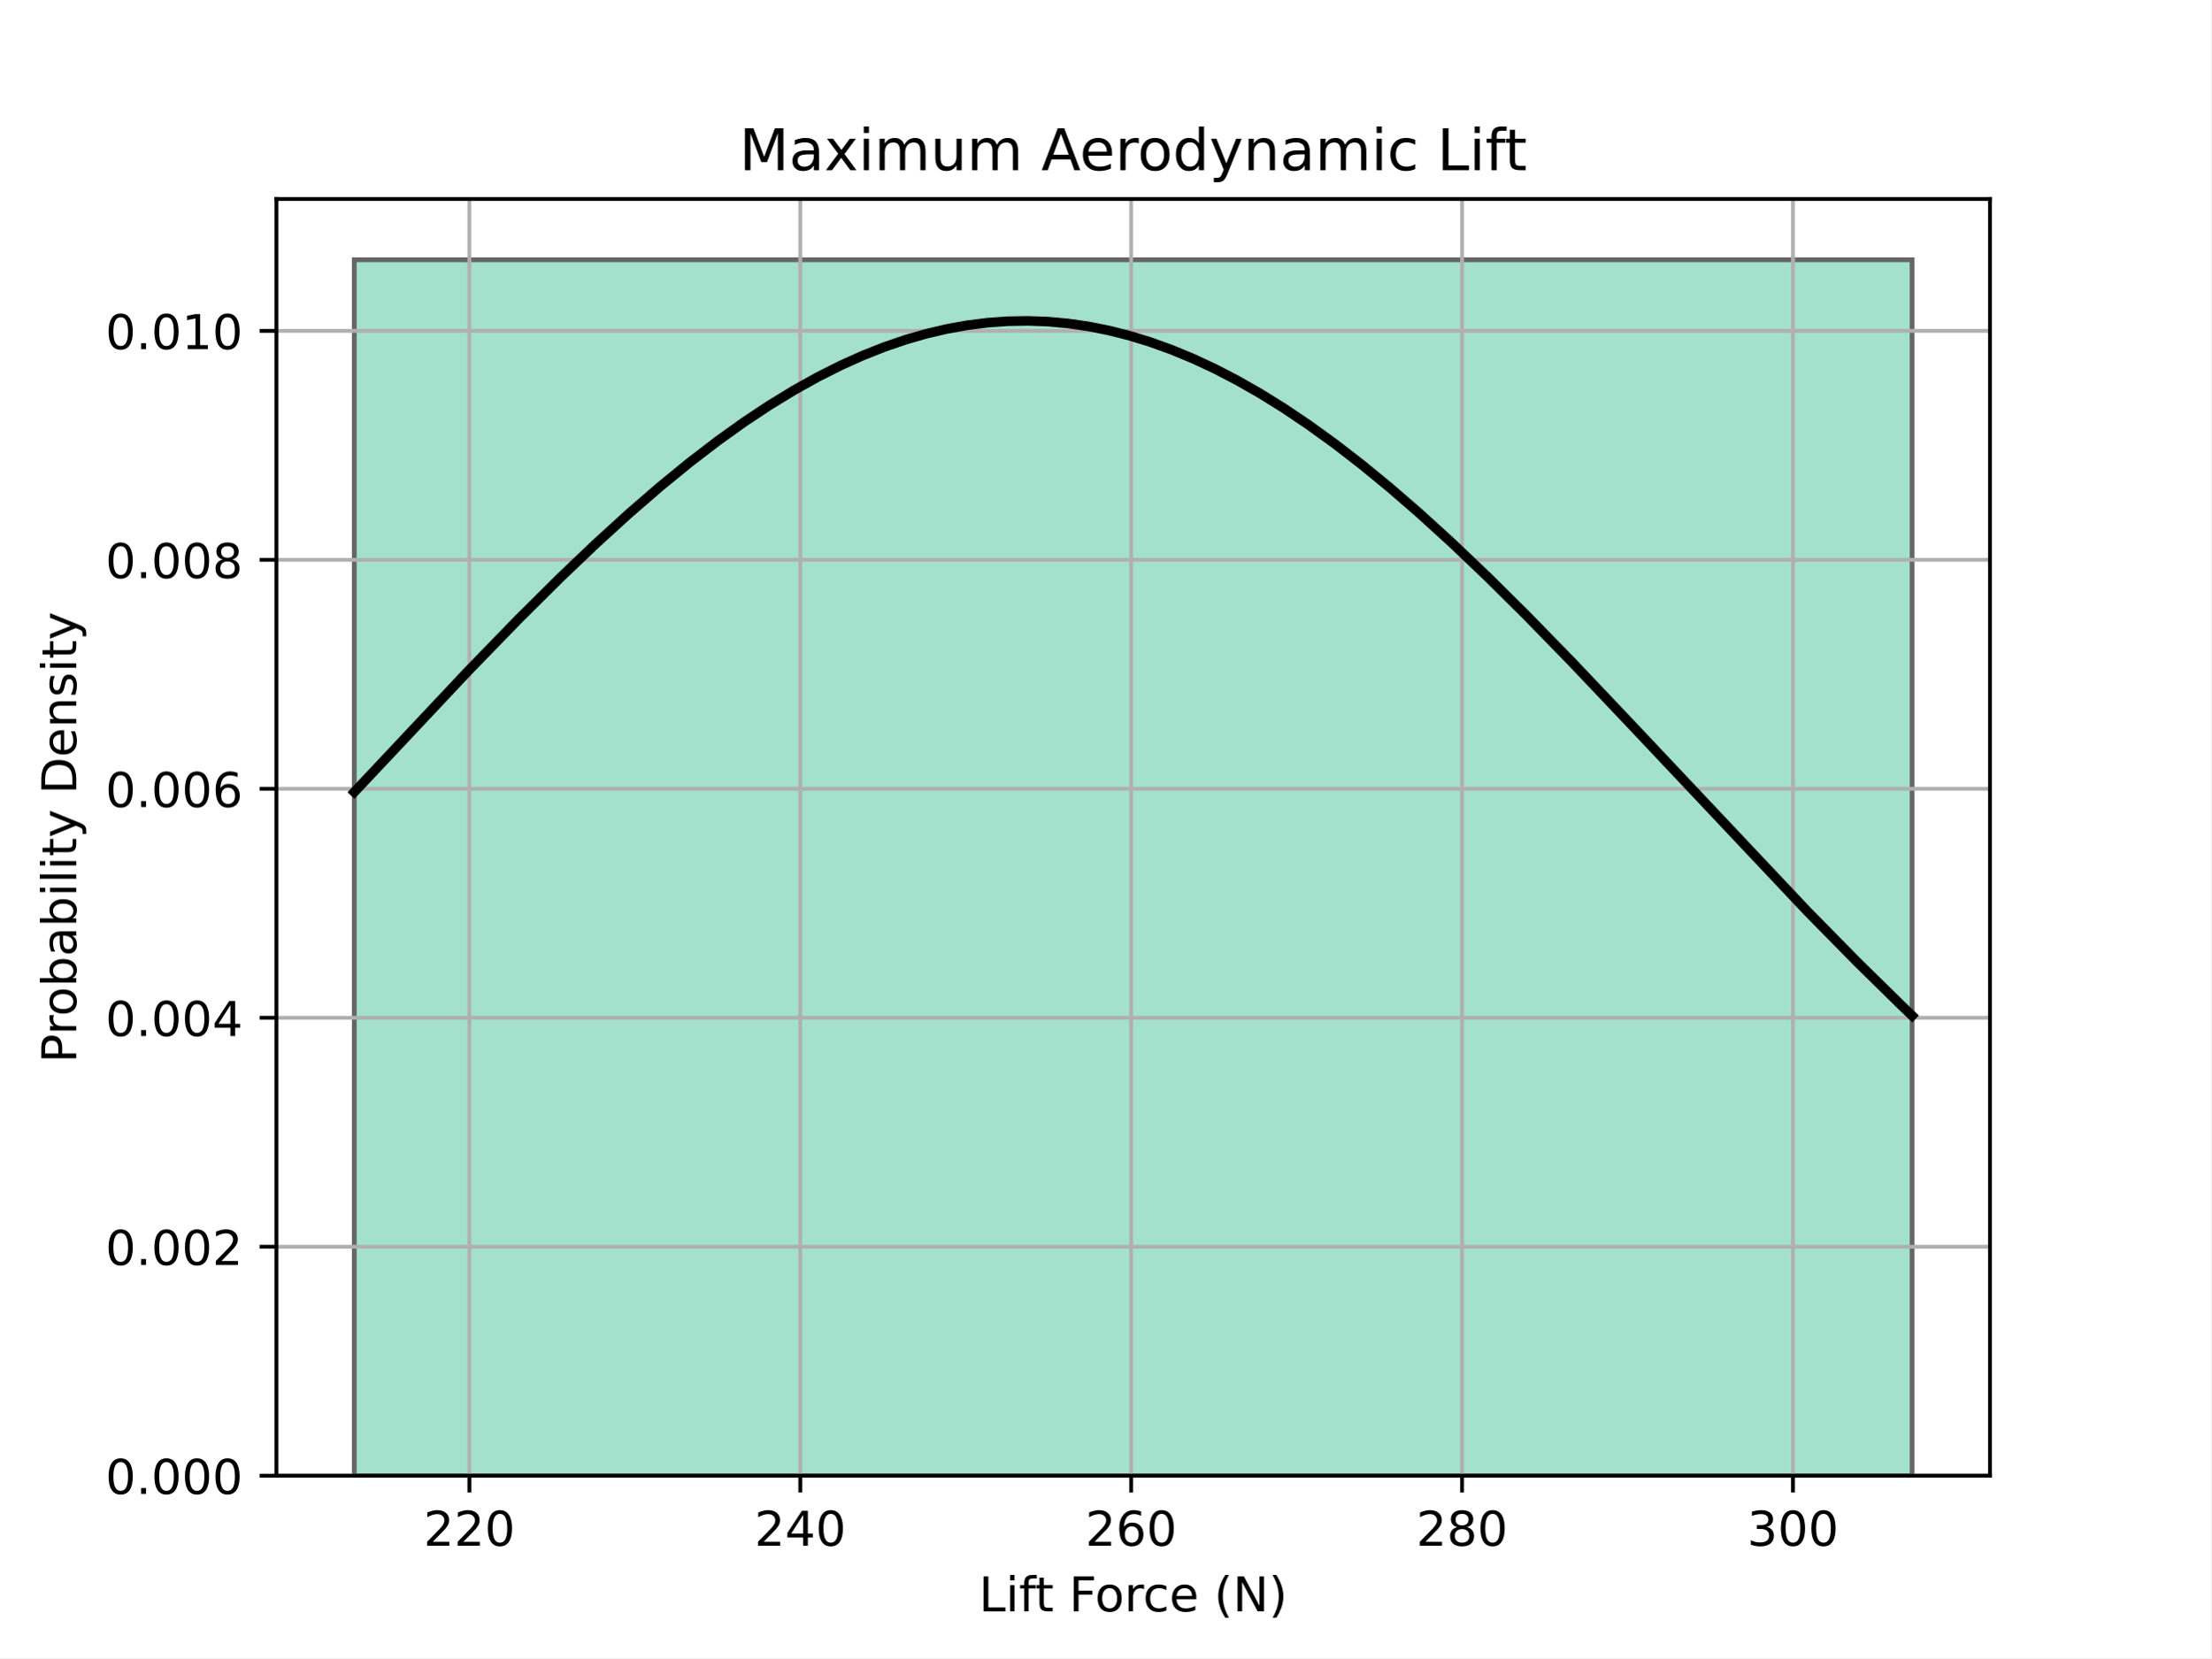
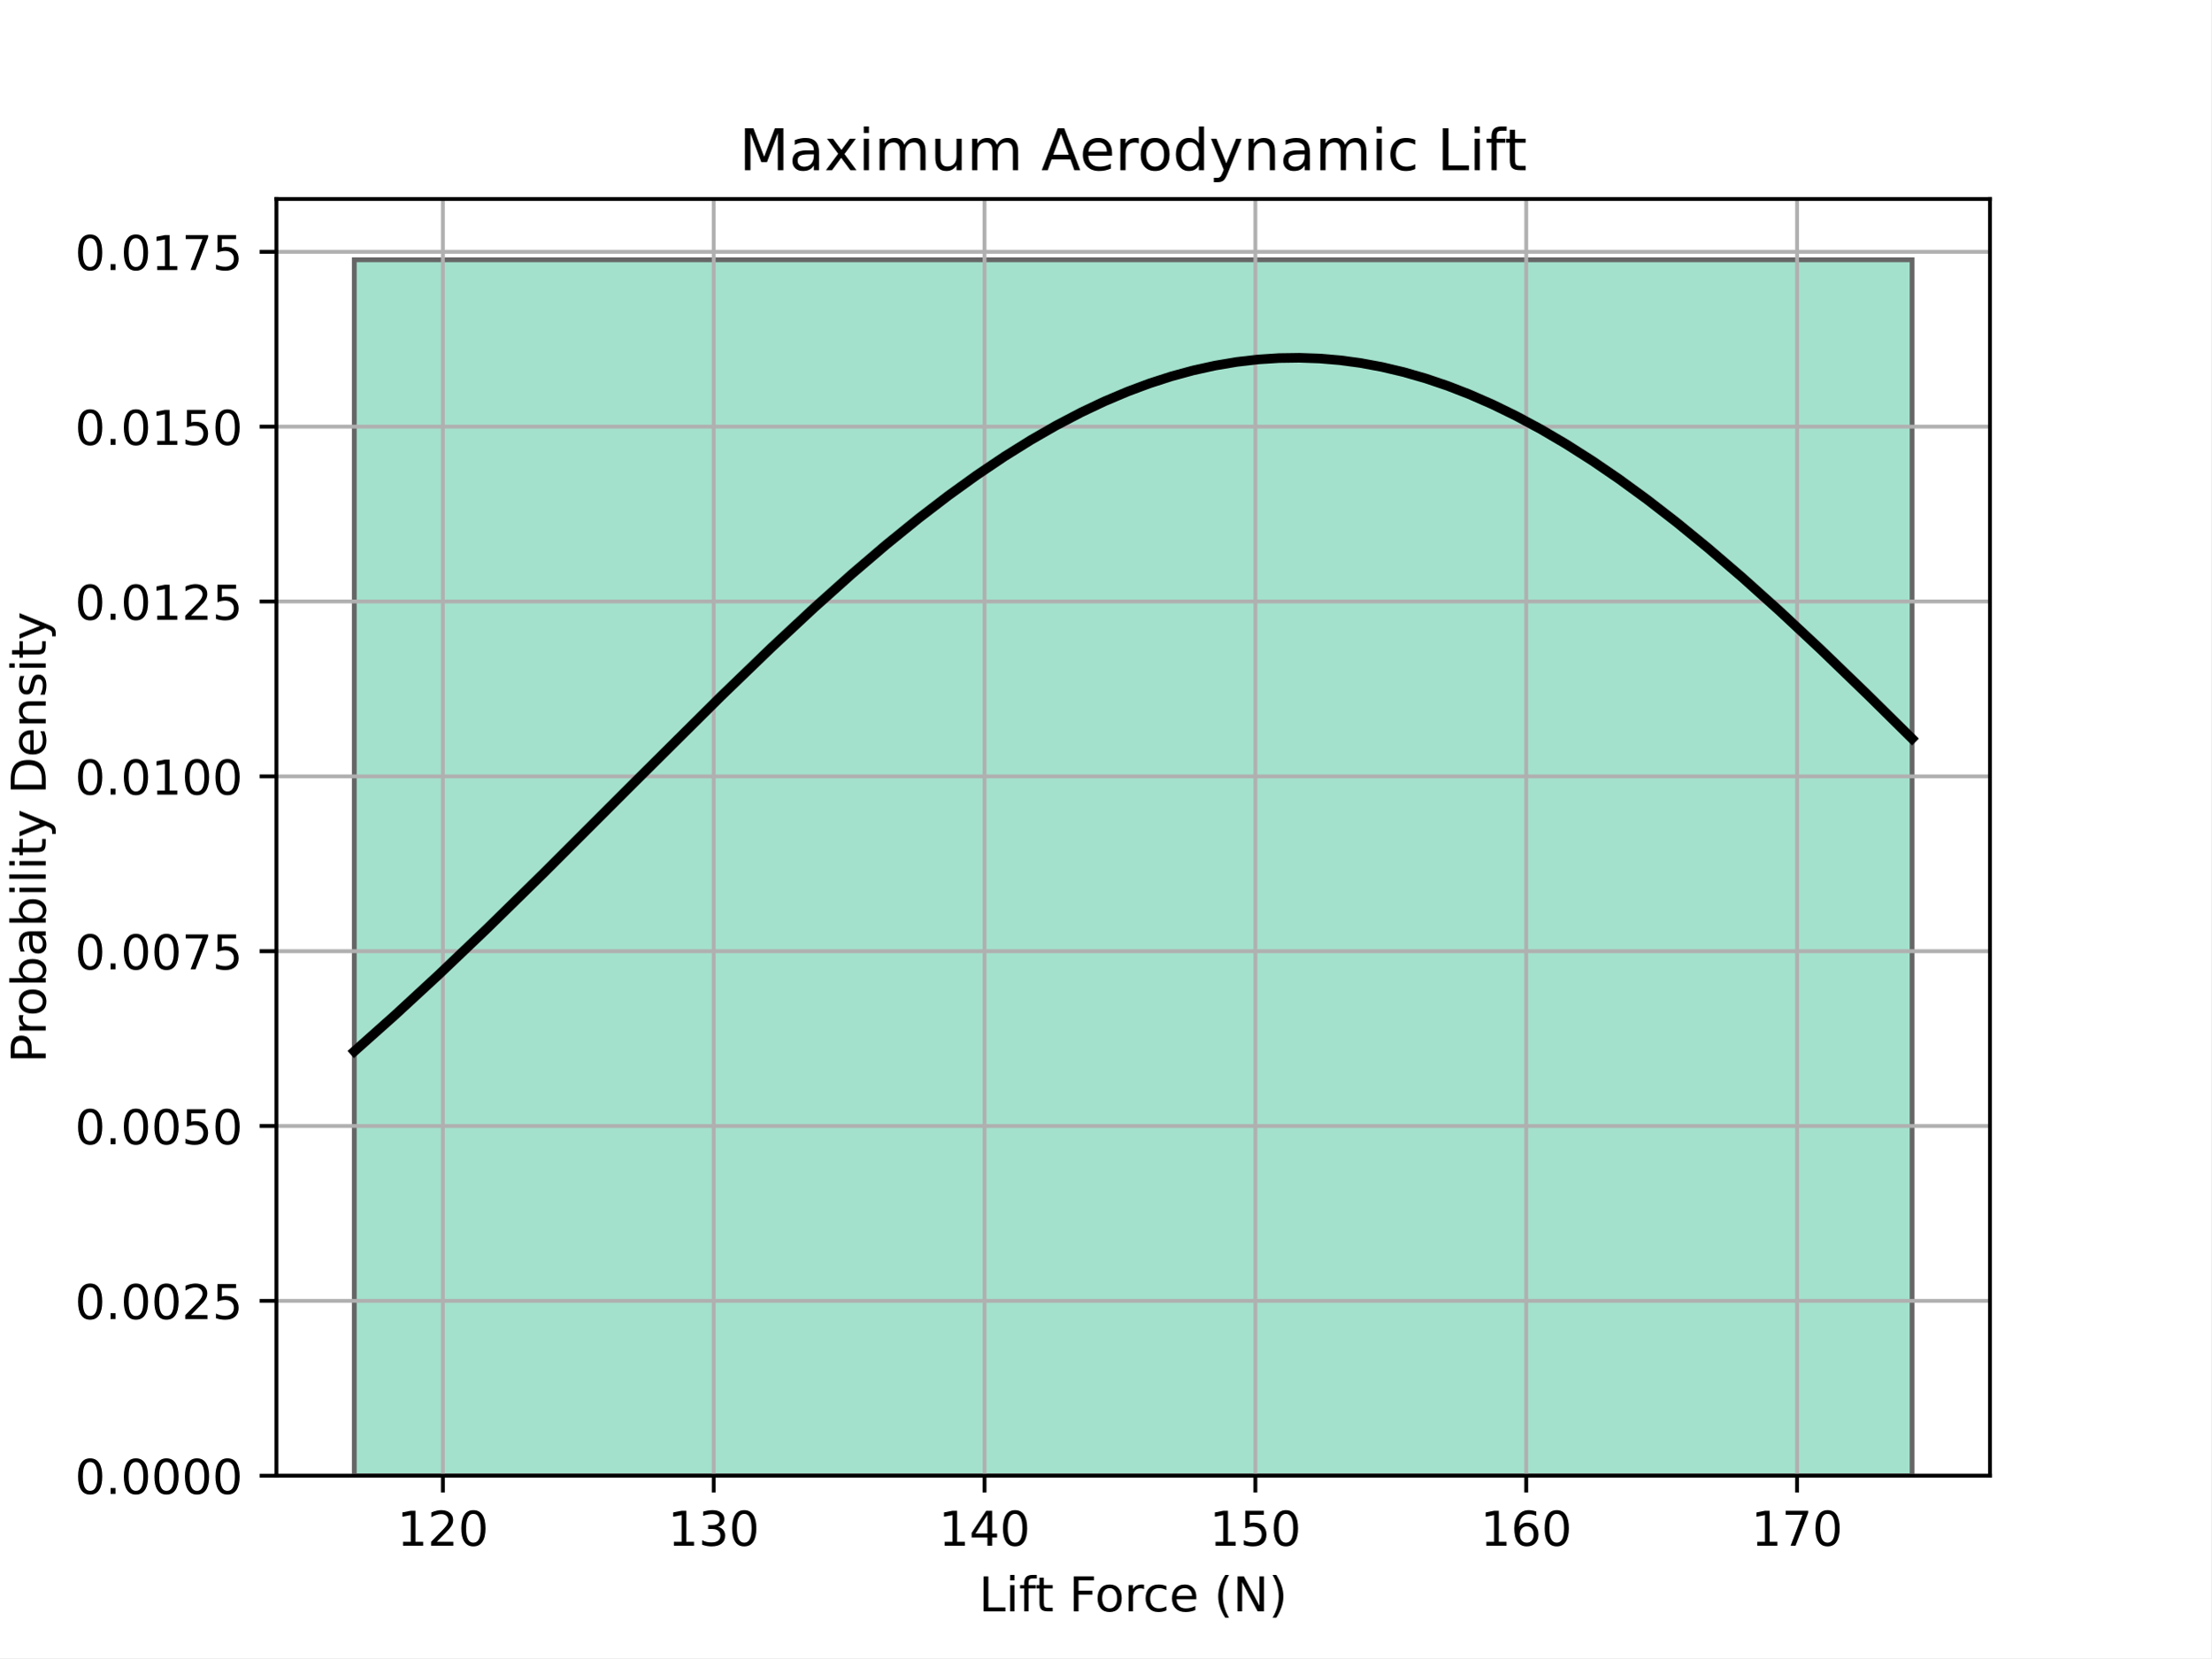
<svg xmlns="http://www.w3.org/2000/svg" xmlns:xlink="http://www.w3.org/1999/xlink" width="460.8pt" height="345.6pt" viewBox="0 0 460.8 345.6" version="1.1">
  <defs>
    <style type="text/css">*{stroke-linejoin: round; stroke-linecap: butt}</style>
  </defs>
  <g id="figure_1">
    <g id="patch_1">
      <path d="M 0 345.6  L 460.8 345.6  L 460.8 0  L 0 0  z " style="fill: #ffffff" />
    </g>
    <g id="axes_1">
      <g id="patch_2">
        <path d="M 57.6 307.584  L 414.72 307.584  L 414.72 41.472  L 57.6 41.472  z " style="fill: #ffffff" />
      </g>
      <g id="patch_3">
-         <path d="M 73.833 307.584  L 398.487 307.584  L 398.487 54.144  L 73.833 54.144  z " clip-path="url(#pf20fc18118)" style="fill: #66cdaa; opacity: 0.6; stroke: #000000; stroke-linejoin: miter" />
+         <path d="M 73.833 307.584  L 398.487 307.584  L 398.487 54.144  L 73.833 54.144  z " clip-path="url(#p0da43f9ce0)" style="fill: #66cdaa; opacity: 0.6; stroke: #000000; stroke-linejoin: miter" />
      </g>
      <g id="matplotlib.axis_1">
        <g id="xtick_1">
          <g id="line2d_1">
-             <path d="M 97.815 307.584  L 97.815 41.472  " clip-path="url(#pf20fc18118)" style="fill: none; stroke: #b0b0b0; stroke-width: 0.8; stroke-linecap: square" />
+             <path d="M 92.292 307.584  L 92.292 41.472  " clip-path="url(#p0da43f9ce0)" style="fill: none; stroke: #b0b0b0; stroke-width: 0.8; stroke-linecap: square" />
          </g>
          <g id="line2d_2">
            <defs>
-               <path id="med7443e42d" d="M 0 0  L 0 3.5  " style="stroke: #000000; stroke-width: 0.8" />
+               <path id="mc3f3afd40b" d="M 0 0  L 0 3.5  " style="stroke: #000000; stroke-width: 0.8" />
            </defs>
            <g>
-               <use xlink:href="#med7443e42d" x="97.815" y="307.584" style="stroke: #000000; stroke-width: 0.8" />
+               <use xlink:href="#mc3f3afd40b" x="92.292" y="307.584" style="stroke: #000000; stroke-width: 0.8" />
            </g>
          </g>
          <g id="text_1">
-             <g transform="translate(88.27159 322.1824) scale(0.1 -0.1)">
-               <defs>
+             <g transform="translate(82.74823 322.1824) scale(0.1 -0.1)">
+               <defs>
+                 <path id="DejaVuSans-31" d="M 794 531  L 1825 531  L 1825 4091  L 703 3866  L 703 4441  L 1819 4666  L 2450 4666  L 2450 531  L 3481 531  L 3481 0  L 794 0  L 794 531  z " transform="scale(0.015625)" />
                <path id="DejaVuSans-32" d="M 1228 531  L 3431 531  L 3431 0  L 469 0  L 469 531  Q 828 903 1448 1529  Q 2069 2156 2228 2338  Q 2531 2678 2651 2914  Q 2772 3150 2772 3378  Q 2772 3750 2511 3984  Q 2250 4219 1831 4219  Q 1534 4219 1204 4116  Q 875 4013 500 3803  L 500 4441  Q 881 4594 1212 4672  Q 1544 4750 1819 4750  Q 2544 4750 2975 4387  Q 3406 4025 3406 3419  Q 3406 3131 3298 2873  Q 3191 2616 2906 2266  Q 2828 2175 2409 1742  Q 1991 1309 1228 531  z " transform="scale(0.015625)" />
                <path id="DejaVuSans-30" d="M 2034 4250  Q 1547 4250 1301 3770  Q 1056 3291 1056 2328  Q 1056 1369 1301 889  Q 1547 409 2034 409  Q 2525 409 2770 889  Q 3016 1369 3016 2328  Q 3016 3291 2770 3770  Q 2525 4250 2034 4250  z M 2034 4750  Q 2819 4750 3233 4129  Q 3647 3509 3647 2328  Q 3647 1150 3233 529  Q 2819 -91 2034 -91  Q 1250 -91 836 529  Q 422 1150 422 2328  Q 422 3509 836 4129  Q 1250 4750 2034 4750  z " transform="scale(0.015625)" />
              </defs>
-               <use xlink:href="#DejaVuSans-32" />
+               <use xlink:href="#DejaVuSans-31" />
              <use xlink:href="#DejaVuSans-32" transform="translate(63.62305 0)" />
              <use xlink:href="#DejaVuSans-30" transform="translate(127.2461 0)" />
            </g>
          </g>
        </g>
        <g id="xtick_2">
          <g id="line2d_3">
-             <path d="M 166.778 307.584  L 166.778 41.472  " clip-path="url(#pf20fc18118)" style="fill: none; stroke: #b0b0b0; stroke-width: 0.8; stroke-linecap: square" />
+             <path d="M 148.737 307.584  L 148.737 41.472  " clip-path="url(#p0da43f9ce0)" style="fill: none; stroke: #b0b0b0; stroke-width: 0.8; stroke-linecap: square" />
          </g>
          <g id="line2d_4">
            <g>
-               <use xlink:href="#med7443e42d" x="166.778" y="307.584" style="stroke: #000000; stroke-width: 0.8" />
+               <use xlink:href="#mc3f3afd40b" x="148.737" y="307.584" style="stroke: #000000; stroke-width: 0.8" />
            </g>
          </g>
          <g id="text_2">
-             <g transform="translate(157.2339 322.1824) scale(0.1 -0.1)">
-               <defs>
-                 <path id="DejaVuSans-34" d="M 2419 4116  L 825 1625  L 2419 1625  L 2419 4116  z M 2253 4666  L 3047 4666  L 3047 1625  L 3713 1625  L 3713 1100  L 3047 1100  L 3047 0  L 2419 0  L 2419 1100  L 313 1100  L 313 1709  L 2253 4666  z " transform="scale(0.015625)" />
-               </defs>
-               <use xlink:href="#DejaVuSans-32" />
-               <use xlink:href="#DejaVuSans-34" transform="translate(63.62305 0)" />
+             <g transform="translate(139.1929 322.1824) scale(0.1 -0.1)">
+               <defs>
+                 <path id="DejaVuSans-33" d="M 2597 2516  Q 3050 2419 3304 2112  Q 3559 1806 3559 1356  Q 3559 666 3084 287  Q 2609 -91 1734 -91  Q 1441 -91 1130 -33  Q 819 25 488 141  L 488 750  Q 750 597 1062 519  Q 1375 441 1716 441  Q 2309 441 2620 675  Q 2931 909 2931 1356  Q 2931 1769 2642 2001  Q 2353 2234 1838 2234  L 1294 2234  L 1294 2753  L 1863 2753  Q 2328 2753 2575 2939  Q 2822 3125 2822 3475  Q 2822 3834 2567 4026  Q 2313 4219 1838 4219  Q 1578 4219 1281 4162  Q 984 4106 628 3988  L 628 4550  Q 988 4650 1302 4700  Q 1616 4750 1894 4750  Q 2613 4750 3031 4423  Q 3450 4097 3450 3541  Q 3450 3153 3228 2886  Q 3006 2619 2597 2516  z " transform="scale(0.015625)" />
+               </defs>
+               <use xlink:href="#DejaVuSans-31" />
+               <use xlink:href="#DejaVuSans-33" transform="translate(63.62305 0)" />
              <use xlink:href="#DejaVuSans-30" transform="translate(127.2461 0)" />
            </g>
          </g>
        </g>
        <g id="xtick_3">
          <g id="line2d_5">
-             <path d="M 235.74 307.584  L 235.74 41.472  " clip-path="url(#pf20fc18118)" style="fill: none; stroke: #b0b0b0; stroke-width: 0.8; stroke-linecap: square" />
+             <path d="M 205.181 307.584  L 205.181 41.472  " clip-path="url(#p0da43f9ce0)" style="fill: none; stroke: #b0b0b0; stroke-width: 0.8; stroke-linecap: square" />
          </g>
          <g id="line2d_6">
            <g>
-               <use xlink:href="#med7443e42d" x="235.74" y="307.584" style="stroke: #000000; stroke-width: 0.8" />
+               <use xlink:href="#mc3f3afd40b" x="205.181" y="307.584" style="stroke: #000000; stroke-width: 0.8" />
            </g>
          </g>
          <g id="text_3">
-             <g transform="translate(226.1962 322.1824) scale(0.1 -0.1)">
-               <defs>
-                 <path id="DejaVuSans-36" d="M 2113 2584  Q 1688 2584 1439 2293  Q 1191 2003 1191 1497  Q 1191 994 1439 701  Q 1688 409 2113 409  Q 2538 409 2786 701  Q 3034 994 3034 1497  Q 3034 2003 2786 2293  Q 2538 2584 2113 2584  z M 3366 4563  L 3366 3988  Q 3128 4100 2886 4159  Q 2644 4219 2406 4219  Q 1781 4219 1451 3797  Q 1122 3375 1075 2522  Q 1259 2794 1537 2939  Q 1816 3084 2150 3084  Q 2853 3084 3261 2657  Q 3669 2231 3669 1497  Q 3669 778 3244 343  Q 2819 -91 2113 -91  Q 1303 -91 875 529  Q 447 1150 447 2328  Q 447 3434 972 4092  Q 1497 4750 2381 4750  Q 2619 4750 2861 4703  Q 3103 4656 3366 4563  z " transform="scale(0.015625)" />
-               </defs>
-               <use xlink:href="#DejaVuSans-32" />
-               <use xlink:href="#DejaVuSans-36" transform="translate(63.62305 0)" />
+             <g transform="translate(195.6375 322.1824) scale(0.1 -0.1)">
+               <defs>
+                 <path id="DejaVuSans-34" d="M 2419 4116  L 825 1625  L 2419 1625  L 2419 4116  z M 2253 4666  L 3047 4666  L 3047 1625  L 3713 1625  L 3713 1100  L 3047 1100  L 3047 0  L 2419 0  L 2419 1100  L 313 1100  L 313 1709  L 2253 4666  z " transform="scale(0.015625)" />
+               </defs>
+               <use xlink:href="#DejaVuSans-31" />
+               <use xlink:href="#DejaVuSans-34" transform="translate(63.62305 0)" />
              <use xlink:href="#DejaVuSans-30" transform="translate(127.2461 0)" />
            </g>
          </g>
        </g>
        <g id="xtick_4">
          <g id="line2d_7">
-             <path d="M 304.702 307.584  L 304.702 41.472  " clip-path="url(#pf20fc18118)" style="fill: none; stroke: #b0b0b0; stroke-width: 0.8; stroke-linecap: square" />
+             <path d="M 261.626 307.584  L 261.626 41.472  " clip-path="url(#p0da43f9ce0)" style="fill: none; stroke: #b0b0b0; stroke-width: 0.8; stroke-linecap: square" />
          </g>
          <g id="line2d_8">
            <g>
-               <use xlink:href="#med7443e42d" x="304.702" y="307.584" style="stroke: #000000; stroke-width: 0.8" />
+               <use xlink:href="#mc3f3afd40b" x="261.626" y="307.584" style="stroke: #000000; stroke-width: 0.8" />
            </g>
          </g>
          <g id="text_4">
-             <g transform="translate(295.1586 322.1824) scale(0.1 -0.1)">
-               <defs>
-                 <path id="DejaVuSans-38" d="M 2034 2216  Q 1584 2216 1326 1975  Q 1069 1734 1069 1313  Q 1069 891 1326 650  Q 1584 409 2034 409  Q 2484 409 2743 651  Q 3003 894 3003 1313  Q 3003 1734 2745 1975  Q 2488 2216 2034 2216  z M 1403 2484  Q 997 2584 770 2862  Q 544 3141 544 3541  Q 544 4100 942 4425  Q 1341 4750 2034 4750  Q 2731 4750 3128 4425  Q 3525 4100 3525 3541  Q 3525 3141 3298 2862  Q 3072 2584 2669 2484  Q 3125 2378 3379 2068  Q 3634 1759 3634 1313  Q 3634 634 3220 271  Q 2806 -91 2034 -91  Q 1263 -91 848 271  Q 434 634 434 1313  Q 434 1759 690 2068  Q 947 2378 1403 2484  z M 1172 3481  Q 1172 3119 1398 2916  Q 1625 2713 2034 2713  Q 2441 2713 2670 2916  Q 2900 3119 2900 3481  Q 2900 3844 2670 4047  Q 2441 4250 2034 4250  Q 1625 4250 1398 4047  Q 1172 3844 1172 3481  z " transform="scale(0.015625)" />
-               </defs>
-               <use xlink:href="#DejaVuSans-32" />
-               <use xlink:href="#DejaVuSans-38" transform="translate(63.62305 0)" />
+             <g transform="translate(252.0822 322.1824) scale(0.1 -0.1)">
+               <defs>
+                 <path id="DejaVuSans-35" d="M 691 4666  L 3169 4666  L 3169 4134  L 1269 4134  L 1269 2991  Q 1406 3038 1543 3061  Q 1681 3084 1819 3084  Q 2600 3084 3056 2656  Q 3513 2228 3513 1497  Q 3513 744 3044 326  Q 2575 -91 1722 -91  Q 1428 -91 1123 -41  Q 819 9 494 109  L 494 744  Q 775 591 1075 516  Q 1375 441 1709 441  Q 2250 441 2565 725  Q 2881 1009 2881 1497  Q 2881 1984 2565 2268  Q 2250 2553 1709 2553  Q 1456 2553 1204 2497  Q 953 2441 691 2322  L 691 4666  z " transform="scale(0.015625)" />
+               </defs>
+               <use xlink:href="#DejaVuSans-31" />
+               <use xlink:href="#DejaVuSans-35" transform="translate(63.62305 0)" />
              <use xlink:href="#DejaVuSans-30" transform="translate(127.2461 0)" />
            </g>
          </g>
        </g>
        <g id="xtick_5">
          <g id="line2d_9">
-             <path d="M 373.665 307.584  L 373.665 41.472  " clip-path="url(#pf20fc18118)" style="fill: none; stroke: #b0b0b0; stroke-width: 0.8; stroke-linecap: square" />
+             <path d="M 318.071 307.584  L 318.071 41.472  " clip-path="url(#p0da43f9ce0)" style="fill: none; stroke: #b0b0b0; stroke-width: 0.8; stroke-linecap: square" />
          </g>
          <g id="line2d_10">
            <g>
-               <use xlink:href="#med7443e42d" x="373.665" y="307.584" style="stroke: #000000; stroke-width: 0.8" />
+               <use xlink:href="#mc3f3afd40b" x="318.071" y="307.584" style="stroke: #000000; stroke-width: 0.8" />
            </g>
          </g>
          <g id="text_5">
-             <g transform="translate(364.1209 322.1824) scale(0.1 -0.1)">
-               <defs>
-                 <path id="DejaVuSans-33" d="M 2597 2516  Q 3050 2419 3304 2112  Q 3559 1806 3559 1356  Q 3559 666 3084 287  Q 2609 -91 1734 -91  Q 1441 -91 1130 -33  Q 819 25 488 141  L 488 750  Q 750 597 1062 519  Q 1375 441 1716 441  Q 2309 441 2620 675  Q 2931 909 2931 1356  Q 2931 1769 2642 2001  Q 2353 2234 1838 2234  L 1294 2234  L 1294 2753  L 1863 2753  Q 2328 2753 2575 2939  Q 2822 3125 2822 3475  Q 2822 3834 2567 4026  Q 2313 4219 1838 4219  Q 1578 4219 1281 4162  Q 984 4106 628 3988  L 628 4550  Q 988 4650 1302 4700  Q 1616 4750 1894 4750  Q 2613 4750 3031 4423  Q 3450 4097 3450 3541  Q 3450 3153 3228 2886  Q 3006 2619 2597 2516  z " transform="scale(0.015625)" />
-               </defs>
-               <use xlink:href="#DejaVuSans-33" />
-               <use xlink:href="#DejaVuSans-30" transform="translate(63.62305 0)" />
-               <use xlink:href="#DejaVuSans-30" transform="translate(127.2461 0)" />
-             </g>
-           </g>
-         </g>
-         <g id="text_6">
+             <g transform="translate(308.5268 322.1824) scale(0.1 -0.1)">
+               <defs>
+                 <path id="DejaVuSans-36" d="M 2113 2584  Q 1688 2584 1439 2293  Q 1191 2003 1191 1497  Q 1191 994 1439 701  Q 1688 409 2113 409  Q 2538 409 2786 701  Q 3034 994 3034 1497  Q 3034 2003 2786 2293  Q 2538 2584 2113 2584  z M 3366 4563  L 3366 3988  Q 3128 4100 2886 4159  Q 2644 4219 2406 4219  Q 1781 4219 1451 3797  Q 1122 3375 1075 2522  Q 1259 2794 1537 2939  Q 1816 3084 2150 3084  Q 2853 3084 3261 2657  Q 3669 2231 3669 1497  Q 3669 778 3244 343  Q 2819 -91 2113 -91  Q 1303 -91 875 529  Q 447 1150 447 2328  Q 447 3434 972 4092  Q 1497 4750 2381 4750  Q 2619 4750 2861 4703  Q 3103 4656 3366 4563  z " transform="scale(0.015625)" />
+               </defs>
+               <use xlink:href="#DejaVuSans-31" />
+               <use xlink:href="#DejaVuSans-36" transform="translate(63.62305 0)" />
+               <use xlink:href="#DejaVuSans-30" transform="translate(127.2461 0)" />
+             </g>
+           </g>
+         </g>
+         <g id="xtick_6">
+           <g id="line2d_11">
+             <path d="M 374.515 307.584  L 374.515 41.472  " clip-path="url(#p0da43f9ce0)" style="fill: none; stroke: #b0b0b0; stroke-width: 0.8; stroke-linecap: square" />
+           </g>
+           <g id="line2d_12">
+             <g>
+               <use xlink:href="#mc3f3afd40b" x="374.515" y="307.584" style="stroke: #000000; stroke-width: 0.8" />
+             </g>
+           </g>
+           <g id="text_6">
+             <g transform="translate(364.9714 322.1824) scale(0.1 -0.1)">
+               <defs>
+                 <path id="DejaVuSans-37" d="M 525 4666  L 3525 4666  L 3525 4397  L 1831 0  L 1172 0  L 2766 4134  L 525 4134  L 525 4666  z " transform="scale(0.015625)" />
+               </defs>
+               <use xlink:href="#DejaVuSans-31" />
+               <use xlink:href="#DejaVuSans-37" transform="translate(63.62305 0)" />
+               <use xlink:href="#DejaVuSans-30" transform="translate(127.2461 0)" />
+             </g>
+           </g>
+         </g>
+         <g id="text_7">
          <g transform="translate(204.0092 335.8606) scale(0.1 -0.1)">
            <defs>
              <path id="DejaVuSans-4c" d="M 628 4666  L 1259 4666  L 1259 531  L 3531 531  L 3531 0  L 628 0  L 628 4666  z " transform="scale(0.015625)" />
              <path id="DejaVuSans-69" d="M 603 3500  L 1178 3500  L 1178 0  L 603 0  L 603 3500  z M 603 4863  L 1178 4863  L 1178 4134  L 603 4134  L 603 4863  z " transform="scale(0.015625)" />
              <path id="DejaVuSans-66" d="M 2375 4863  L 2375 4384  L 1825 4384  Q 1516 4384 1395 4259  Q 1275 4134 1275 3809  L 1275 3500  L 2222 3500  L 2222 3053  L 1275 3053  L 1275 0  L 697 0  L 697 3053  L 147 3053  L 147 3500  L 697 3500  L 697 3744  Q 697 4328 969 4595  Q 1241 4863 1831 4863  L 2375 4863  z " transform="scale(0.015625)" />
              <path id="DejaVuSans-74" d="M 1172 4494  L 1172 3500  L 2356 3500  L 2356 3053  L 1172 3053  L 1172 1153  Q 1172 725 1289 603  Q 1406 481 1766 481  L 2356 481  L 2356 0  L 1766 0  Q 1100 0 847 248  Q 594 497 594 1153  L 594 3053  L 172 3053  L 172 3500  L 594 3500  L 594 4494  L 1172 4494  z " transform="scale(0.015625)" />
              <path id="DejaVuSans-20" transform="scale(0.015625)" />
              <path id="DejaVuSans-46" d="M 628 4666  L 3309 4666  L 3309 4134  L 1259 4134  L 1259 2759  L 3109 2759  L 3109 2228  L 1259 2228  L 1259 0  L 628 0  L 628 4666  z " transform="scale(0.015625)" />
              <path id="DejaVuSans-6f" d="M 1959 3097  Q 1497 3097 1228 2736  Q 959 2375 959 1747  Q 959 1119 1226 758  Q 1494 397 1959 397  Q 2419 397 2687 759  Q 2956 1122 2956 1747  Q 2956 2369 2687 2733  Q 2419 3097 1959 3097  z M 1959 3584  Q 2709 3584 3137 3096  Q 3566 2609 3566 1747  Q 3566 888 3137 398  Q 2709 -91 1959 -91  Q 1206 -91 779 398  Q 353 888 353 1747  Q 353 2609 779 3096  Q 1206 3584 1959 3584  z " transform="scale(0.015625)" />
              <path id="DejaVuSans-72" d="M 2631 2963  Q 2534 3019 2420 3045  Q 2306 3072 2169 3072  Q 1681 3072 1420 2755  Q 1159 2438 1159 1844  L 1159 0  L 581 0  L 581 3500  L 1159 3500  L 1159 2956  Q 1341 3275 1631 3429  Q 1922 3584 2338 3584  Q 2397 3584 2469 3576  Q 2541 3569 2628 3553  L 2631 2963  z " transform="scale(0.015625)" />
              <path id="DejaVuSans-63" d="M 3122 3366  L 3122 2828  Q 2878 2963 2633 3030  Q 2388 3097 2138 3097  Q 1578 3097 1268 2742  Q 959 2388 959 1747  Q 959 1106 1268 751  Q 1578 397 2138 397  Q 2388 397 2633 464  Q 2878 531 3122 666  L 3122 134  Q 2881 22 2623 -34  Q 2366 -91 2075 -91  Q 1284 -91 818 406  Q 353 903 353 1747  Q 353 2603 823 3093  Q 1294 3584 2113 3584  Q 2378 3584 2631 3529  Q 2884 3475 3122 3366  z " transform="scale(0.015625)" />
              <path id="DejaVuSans-65" d="M 3597 1894  L 3597 1613  L 953 1613  Q 991 1019 1311 708  Q 1631 397 2203 397  Q 2534 397 2845 478  Q 3156 559 3463 722  L 3463 178  Q 3153 47 2828 -22  Q 2503 -91 2169 -91  Q 1331 -91 842 396  Q 353 884 353 1716  Q 353 2575 817 3079  Q 1281 3584 2069 3584  Q 2775 3584 3186 3129  Q 3597 2675 3597 1894  z M 3022 2063  Q 3016 2534 2758 2815  Q 2500 3097 2075 3097  Q 1594 3097 1305 2825  Q 1016 2553 972 2059  L 3022 2063  z " transform="scale(0.015625)" />
              <path id="DejaVuSans-28" d="M 1984 4856  Q 1566 4138 1362 3434  Q 1159 2731 1159 2009  Q 1159 1288 1364 580  Q 1569 -128 1984 -844  L 1484 -844  Q 1016 -109 783 600  Q 550 1309 550 2009  Q 550 2706 781 3412  Q 1013 4119 1484 4856  L 1984 4856  z " transform="scale(0.015625)" />
              <path id="DejaVuSans-4e" d="M 628 4666  L 1478 4666  L 3547 763  L 3547 4666  L 4159 4666  L 4159 0  L 3309 0  L 1241 3903  L 1241 0  L 628 0  L 628 4666  z " transform="scale(0.015625)" />
              <path id="DejaVuSans-29" d="M 513 4856  L 1013 4856  Q 1481 4119 1714 3412  Q 1947 2706 1947 2009  Q 1947 1309 1714 600  Q 1481 -109 1013 -844  L 513 -844  Q 928 -128 1133 580  Q 1338 1288 1338 2009  Q 1338 2731 1133 3434  Q 928 4138 513 4856  z " transform="scale(0.015625)" />
            </defs>
            <use xlink:href="#DejaVuSans-4c" />
            <use xlink:href="#DejaVuSans-69" transform="translate(55.71289 0)" />
            <use xlink:href="#DejaVuSans-66" transform="translate(83.49609 0)" />
            <use xlink:href="#DejaVuSans-74" transform="translate(116.9512 0)" />
            <use xlink:href="#DejaVuSans-20" transform="translate(156.1602 0)" />
            <use xlink:href="#DejaVuSans-46" transform="translate(187.9473 0)" />
            <use xlink:href="#DejaVuSans-6f" transform="translate(241.8418 0)" />
            <use xlink:href="#DejaVuSans-72" transform="translate(303.0234 0)" />
            <use xlink:href="#DejaVuSans-63" transform="translate(341.8867 0)" />
            <use xlink:href="#DejaVuSans-65" transform="translate(396.8672 0)" />
            <use xlink:href="#DejaVuSans-20" transform="translate(458.3906 0)" />
            <use xlink:href="#DejaVuSans-28" transform="translate(490.1777 0)" />
            <use xlink:href="#DejaVuSans-4e" transform="translate(529.1914 0)" />
            <use xlink:href="#DejaVuSans-29" transform="translate(603.9961 0)" />
          </g>
        </g>
      </g>
      <g id="matplotlib.axis_2">
        <g id="ytick_1">
-           <g id="line2d_11">
-             <path d="M 57.6 307.584  L 414.72 307.584  " clip-path="url(#pf20fc18118)" style="fill: none; stroke: #b0b0b0; stroke-width: 0.8; stroke-linecap: square" />
-           </g>
-           <g id="line2d_12">
+           <g id="line2d_13">
+             <path d="M 57.6 307.584  L 414.72 307.584  " clip-path="url(#p0da43f9ce0)" style="fill: none; stroke: #b0b0b0; stroke-width: 0.8; stroke-linecap: square" />
+           </g>
+           <g id="line2d_14">
            <defs>
-               <path id="me6828b2a37" d="M 0 0  L -3.5 0  " style="stroke: #000000; stroke-width: 0.8" />
+               <path id="m4c7fa57557" d="M 0 0  L -3.5 0  " style="stroke: #000000; stroke-width: 0.8" />
            </defs>
            <g>
-               <use xlink:href="#me6828b2a37" x="57.6" y="307.584" style="stroke: #000000; stroke-width: 0.8" />
-             </g>
-           </g>
-           <g id="text_7">
-             <g transform="translate(21.97188 311.3832) scale(0.1 -0.1)">
+               <use xlink:href="#m4c7fa57557" x="57.6" y="307.584" style="stroke: #000000; stroke-width: 0.8" />
+             </g>
+           </g>
+           <g id="text_8">
+             <g transform="translate(15.60938 311.3832) scale(0.1 -0.1)">
              <defs>
                <path id="DejaVuSans-2e" d="M 684 794  L 1344 794  L 1344 0  L 684 0  L 684 794  z " transform="scale(0.015625)" />
              </defs>
              <use xlink:href="#DejaVuSans-30" />
              <use xlink:href="#DejaVuSans-2e" transform="translate(63.62305 0)" />
              <use xlink:href="#DejaVuSans-30" transform="translate(95.41016 0)" />
              <use xlink:href="#DejaVuSans-30" transform="translate(159.0332 0)" />
              <use xlink:href="#DejaVuSans-30" transform="translate(222.6562 0)" />
+               <use xlink:href="#DejaVuSans-30" transform="translate(286.2793 0)" />
            </g>
          </g>
        </g>
        <g id="ytick_2">
-           <g id="line2d_13">
-             <path d="M 57.6 259.859  L 414.72 259.859  " clip-path="url(#pf20fc18118)" style="fill: none; stroke: #b0b0b0; stroke-width: 0.8; stroke-linecap: square" />
-           </g>
-           <g id="line2d_14">
-             <g>
-               <use xlink:href="#me6828b2a37" x="57.6" y="259.859" style="stroke: #000000; stroke-width: 0.8" />
-             </g>
-           </g>
-           <g id="text_8">
-             <g transform="translate(21.97188 263.6584) scale(0.1 -0.1)">
+           <g id="line2d_15">
+             <path d="M 57.6 271.141  L 414.72 271.141  " clip-path="url(#p0da43f9ce0)" style="fill: none; stroke: #b0b0b0; stroke-width: 0.8; stroke-linecap: square" />
+           </g>
+           <g id="line2d_16">
+             <g>
+               <use xlink:href="#m4c7fa57557" x="57.6" y="271.141" style="stroke: #000000; stroke-width: 0.8" />
+             </g>
+           </g>
+           <g id="text_9">
+             <g transform="translate(15.60938 274.9402) scale(0.1 -0.1)">
              <use xlink:href="#DejaVuSans-30" />
              <use xlink:href="#DejaVuSans-2e" transform="translate(63.62305 0)" />
              <use xlink:href="#DejaVuSans-30" transform="translate(95.41016 0)" />
              <use xlink:href="#DejaVuSans-30" transform="translate(159.0332 0)" />
              <use xlink:href="#DejaVuSans-32" transform="translate(222.6562 0)" />
+               <use xlink:href="#DejaVuSans-35" transform="translate(286.2793 0)" />
            </g>
          </g>
        </g>
        <g id="ytick_3">
-           <g id="line2d_15">
-             <path d="M 57.6 212.134  L 414.72 212.134  " clip-path="url(#pf20fc18118)" style="fill: none; stroke: #b0b0b0; stroke-width: 0.8; stroke-linecap: square" />
-           </g>
-           <g id="line2d_16">
-             <g>
-               <use xlink:href="#me6828b2a37" x="57.6" y="212.134" style="stroke: #000000; stroke-width: 0.8" />
-             </g>
-           </g>
-           <g id="text_9">
-             <g transform="translate(21.97188 215.9335) scale(0.1 -0.1)">
+           <g id="line2d_17">
+             <path d="M 57.6 234.698  L 414.72 234.698  " clip-path="url(#p0da43f9ce0)" style="fill: none; stroke: #b0b0b0; stroke-width: 0.8; stroke-linecap: square" />
+           </g>
+           <g id="line2d_18">
+             <g>
+               <use xlink:href="#m4c7fa57557" x="57.6" y="234.698" style="stroke: #000000; stroke-width: 0.8" />
+             </g>
+           </g>
+           <g id="text_10">
+             <g transform="translate(15.60938 238.4973) scale(0.1 -0.1)">
              <use xlink:href="#DejaVuSans-30" />
              <use xlink:href="#DejaVuSans-2e" transform="translate(63.62305 0)" />
              <use xlink:href="#DejaVuSans-30" transform="translate(95.41016 0)" />
              <use xlink:href="#DejaVuSans-30" transform="translate(159.0332 0)" />
-               <use xlink:href="#DejaVuSans-34" transform="translate(222.6562 0)" />
+               <use xlink:href="#DejaVuSans-35" transform="translate(222.6562 0)" />
+               <use xlink:href="#DejaVuSans-30" transform="translate(286.2793 0)" />
            </g>
          </g>
        </g>
        <g id="ytick_4">
-           <g id="line2d_17">
-             <path d="M 57.6 164.409  L 414.72 164.409  " clip-path="url(#pf20fc18118)" style="fill: none; stroke: #b0b0b0; stroke-width: 0.8; stroke-linecap: square" />
-           </g>
-           <g id="line2d_18">
-             <g>
-               <use xlink:href="#me6828b2a37" x="57.6" y="164.409" style="stroke: #000000; stroke-width: 0.8" />
-             </g>
-           </g>
-           <g id="text_10">
-             <g transform="translate(21.97188 168.2086) scale(0.1 -0.1)">
+           <g id="line2d_19">
+             <path d="M 57.6 198.255  L 414.72 198.255  " clip-path="url(#p0da43f9ce0)" style="fill: none; stroke: #b0b0b0; stroke-width: 0.8; stroke-linecap: square" />
+           </g>
+           <g id="line2d_20">
+             <g>
+               <use xlink:href="#m4c7fa57557" x="57.6" y="198.255" style="stroke: #000000; stroke-width: 0.8" />
+             </g>
+           </g>
+           <g id="text_11">
+             <g transform="translate(15.60938 202.0543) scale(0.1 -0.1)">
              <use xlink:href="#DejaVuSans-30" />
              <use xlink:href="#DejaVuSans-2e" transform="translate(63.62305 0)" />
              <use xlink:href="#DejaVuSans-30" transform="translate(95.41016 0)" />
              <use xlink:href="#DejaVuSans-30" transform="translate(159.0332 0)" />
-               <use xlink:href="#DejaVuSans-36" transform="translate(222.6562 0)" />
+               <use xlink:href="#DejaVuSans-37" transform="translate(222.6562 0)" />
+               <use xlink:href="#DejaVuSans-35" transform="translate(286.2793 0)" />
            </g>
          </g>
        </g>
        <g id="ytick_5">
-           <g id="line2d_19">
-             <path d="M 57.6 116.685  L 414.72 116.685  " clip-path="url(#pf20fc18118)" style="fill: none; stroke: #b0b0b0; stroke-width: 0.8; stroke-linecap: square" />
-           </g>
-           <g id="line2d_20">
-             <g>
-               <use xlink:href="#me6828b2a37" x="57.6" y="116.685" style="stroke: #000000; stroke-width: 0.8" />
-             </g>
-           </g>
-           <g id="text_11">
-             <g transform="translate(21.97188 120.4838) scale(0.1 -0.1)">
-               <use xlink:href="#DejaVuSans-30" />
-               <use xlink:href="#DejaVuSans-2e" transform="translate(63.62305 0)" />
-               <use xlink:href="#DejaVuSans-30" transform="translate(95.41016 0)" />
-               <use xlink:href="#DejaVuSans-30" transform="translate(159.0332 0)" />
-               <use xlink:href="#DejaVuSans-38" transform="translate(222.6562 0)" />
-             </g>
-           </g>
-         </g>
-         <g id="ytick_6">
          <g id="line2d_21">
-             <path d="M 57.6 68.96  L 414.72 68.96  " clip-path="url(#pf20fc18118)" style="fill: none; stroke: #b0b0b0; stroke-width: 0.8; stroke-linecap: square" />
+             <path d="M 57.6 161.812  L 414.72 161.812  " clip-path="url(#p0da43f9ce0)" style="fill: none; stroke: #b0b0b0; stroke-width: 0.8; stroke-linecap: square" />
          </g>
          <g id="line2d_22">
            <g>
-               <use xlink:href="#me6828b2a37" x="57.6" y="68.96" style="stroke: #000000; stroke-width: 0.8" />
+               <use xlink:href="#m4c7fa57557" x="57.6" y="161.812" style="stroke: #000000; stroke-width: 0.8" />
            </g>
          </g>
          <g id="text_12">
-             <g transform="translate(21.97188 72.75889) scale(0.1 -0.1)">
-               <defs>
-                 <path id="DejaVuSans-31" d="M 794 531  L 1825 531  L 1825 4091  L 703 3866  L 703 4441  L 1819 4666  L 2450 4666  L 2450 531  L 3481 531  L 3481 0  L 794 0  L 794 531  z " transform="scale(0.015625)" />
-               </defs>
+             <g transform="translate(15.60938 165.6113) scale(0.1 -0.1)">
              <use xlink:href="#DejaVuSans-30" />
              <use xlink:href="#DejaVuSans-2e" transform="translate(63.62305 0)" />
              <use xlink:href="#DejaVuSans-30" transform="translate(95.41016 0)" />
              <use xlink:href="#DejaVuSans-31" transform="translate(159.0332 0)" />
              <use xlink:href="#DejaVuSans-30" transform="translate(222.6562 0)" />
-             </g>
-           </g>
-         </g>
-         <g id="text_13">
-           <g transform="translate(15.89219 221.5546) rotate(-90) scale(0.1 -0.1)">
+               <use xlink:href="#DejaVuSans-30" transform="translate(286.2793 0)" />
+             </g>
+           </g>
+         </g>
+         <g id="ytick_6">
+           <g id="line2d_23">
+             <path d="M 57.6 125.369  L 414.72 125.369  " clip-path="url(#p0da43f9ce0)" style="fill: none; stroke: #b0b0b0; stroke-width: 0.8; stroke-linecap: square" />
+           </g>
+           <g id="line2d_24">
+             <g>
+               <use xlink:href="#m4c7fa57557" x="57.6" y="125.369" style="stroke: #000000; stroke-width: 0.8" />
+             </g>
+           </g>
+           <g id="text_13">
+             <g transform="translate(15.60938 129.1683) scale(0.1 -0.1)">
+               <use xlink:href="#DejaVuSans-30" />
+               <use xlink:href="#DejaVuSans-2e" transform="translate(63.62305 0)" />
+               <use xlink:href="#DejaVuSans-30" transform="translate(95.41016 0)" />
+               <use xlink:href="#DejaVuSans-31" transform="translate(159.0332 0)" />
+               <use xlink:href="#DejaVuSans-32" transform="translate(222.6562 0)" />
+               <use xlink:href="#DejaVuSans-35" transform="translate(286.2793 0)" />
+             </g>
+           </g>
+         </g>
+         <g id="ytick_7">
+           <g id="line2d_25">
+             <path d="M 57.6 88.926  L 414.72 88.926  " clip-path="url(#p0da43f9ce0)" style="fill: none; stroke: #b0b0b0; stroke-width: 0.8; stroke-linecap: square" />
+           </g>
+           <g id="line2d_26">
+             <g>
+               <use xlink:href="#m4c7fa57557" x="57.6" y="88.926" style="stroke: #000000; stroke-width: 0.8" />
+             </g>
+           </g>
+           <g id="text_14">
+             <g transform="translate(15.60938 92.72531) scale(0.1 -0.1)">
+               <use xlink:href="#DejaVuSans-30" />
+               <use xlink:href="#DejaVuSans-2e" transform="translate(63.62305 0)" />
+               <use xlink:href="#DejaVuSans-30" transform="translate(95.41016 0)" />
+               <use xlink:href="#DejaVuSans-31" transform="translate(159.0332 0)" />
+               <use xlink:href="#DejaVuSans-35" transform="translate(222.6562 0)" />
+               <use xlink:href="#DejaVuSans-30" transform="translate(286.2793 0)" />
+             </g>
+           </g>
+         </g>
+         <g id="ytick_8">
+           <g id="line2d_27">
+             <path d="M 57.6 52.483  L 414.72 52.483  " clip-path="url(#p0da43f9ce0)" style="fill: none; stroke: #b0b0b0; stroke-width: 0.8; stroke-linecap: square" />
+           </g>
+           <g id="line2d_28">
+             <g>
+               <use xlink:href="#m4c7fa57557" x="57.6" y="52.483" style="stroke: #000000; stroke-width: 0.8" />
+             </g>
+           </g>
+           <g id="text_15">
+             <g transform="translate(15.60938 56.28233) scale(0.1 -0.1)">
+               <use xlink:href="#DejaVuSans-30" />
+               <use xlink:href="#DejaVuSans-2e" transform="translate(63.62305 0)" />
+               <use xlink:href="#DejaVuSans-30" transform="translate(95.41016 0)" />
+               <use xlink:href="#DejaVuSans-31" transform="translate(159.0332 0)" />
+               <use xlink:href="#DejaVuSans-37" transform="translate(222.6562 0)" />
+               <use xlink:href="#DejaVuSans-35" transform="translate(286.2793 0)" />
+             </g>
+           </g>
+         </g>
+         <g id="text_16">
+           <g transform="translate(9.529687 221.5546) rotate(-90) scale(0.1 -0.1)">
            <defs>
              <path id="DejaVuSans-50" d="M 1259 4147  L 1259 2394  L 2053 2394  Q 2494 2394 2734 2622  Q 2975 2850 2975 3272  Q 2975 3691 2734 3919  Q 2494 4147 2053 4147  L 1259 4147  z M 628 4666  L 2053 4666  Q 2838 4666 3239 4311  Q 3641 3956 3641 3272  Q 3641 2581 3239 2228  Q 2838 1875 2053 1875  L 1259 1875  L 1259 0  L 628 0  L 628 4666  z " transform="scale(0.015625)" />
              <path id="DejaVuSans-62" d="M 3116 1747  Q 3116 2381 2855 2742  Q 2594 3103 2138 3103  Q 1681 3103 1420 2742  Q 1159 2381 1159 1747  Q 1159 1113 1420 752  Q 1681 391 2138 391  Q 2594 391 2855 752  Q 3116 1113 3116 1747  z M 1159 2969  Q 1341 3281 1617 3432  Q 1894 3584 2278 3584  Q 2916 3584 3314 3078  Q 3713 2572 3713 1747  Q 3713 922 3314 415  Q 2916 -91 2278 -91  Q 1894 -91 1617 61  Q 1341 213 1159 525  L 1159 0  L 581 0  L 581 4863  L 1159 4863  L 1159 2969  z " transform="scale(0.015625)" />
              <path id="DejaVuSans-61" d="M 2194 1759  Q 1497 1759 1228 1600  Q 959 1441 959 1056  Q 959 750 1161 570  Q 1363 391 1709 391  Q 2188 391 2477 730  Q 2766 1069 2766 1631  L 2766 1759  L 2194 1759  z M 3341 1997  L 3341 0  L 2766 0  L 2766 531  Q 2569 213 2275 61  Q 1981 -91 1556 -91  Q 1019 -91 701 211  Q 384 513 384 1019  Q 384 1609 779 1909  Q 1175 2209 1959 2209  L 2766 2209  L 2766 2266  Q 2766 2663 2505 2880  Q 2244 3097 1772 3097  Q 1472 3097 1187 3025  Q 903 2953 641 2809  L 641 3341  Q 956 3463 1253 3523  Q 1550 3584 1831 3584  Q 2591 3584 2966 3190  Q 3341 2797 3341 1997  z " transform="scale(0.015625)" />
              <path id="DejaVuSans-6c" d="M 603 4863  L 1178 4863  L 1178 0  L 603 0  L 603 4863  z " transform="scale(0.015625)" />
              <path id="DejaVuSans-79" d="M 2059 -325  Q 1816 -950 1584 -1140  Q 1353 -1331 966 -1331  L 506 -1331  L 506 -850  L 844 -850  Q 1081 -850 1212 -737  Q 1344 -625 1503 -206  L 1606 56  L 191 3500  L 800 3500  L 1894 763  L 2988 3500  L 3597 3500  L 2059 -325  z " transform="scale(0.015625)" />
              <path id="DejaVuSans-44" d="M 1259 4147  L 1259 519  L 2022 519  Q 2988 519 3436 956  Q 3884 1394 3884 2338  Q 3884 3275 3436 3711  Q 2988 4147 2022 4147  L 1259 4147  z M 628 4666  L 1925 4666  Q 3281 4666 3915 4102  Q 4550 3538 4550 2338  Q 4550 1131 3912 565  Q 3275 0 1925 0  L 628 0  L 628 4666  z " transform="scale(0.015625)" />
              <path id="DejaVuSans-6e" d="M 3513 2113  L 3513 0  L 2938 0  L 2938 2094  Q 2938 2591 2744 2837  Q 2550 3084 2163 3084  Q 1697 3084 1428 2787  Q 1159 2491 1159 1978  L 1159 0  L 581 0  L 581 3500  L 1159 3500  L 1159 2956  Q 1366 3272 1645 3428  Q 1925 3584 2291 3584  Q 2894 3584 3203 3211  Q 3513 2838 3513 2113  z " transform="scale(0.015625)" />
              <path id="DejaVuSans-73" d="M 2834 3397  L 2834 2853  Q 2591 2978 2328 3040  Q 2066 3103 1784 3103  Q 1356 3103 1142 2972  Q 928 2841 928 2578  Q 928 2378 1081 2264  Q 1234 2150 1697 2047  L 1894 2003  Q 2506 1872 2764 1633  Q 3022 1394 3022 966  Q 3022 478 2636 193  Q 2250 -91 1575 -91  Q 1294 -91 989 -36  Q 684 19 347 128  L 347 722  Q 666 556 975 473  Q 1284 391 1588 391  Q 1994 391 2212 530  Q 2431 669 2431 922  Q 2431 1156 2273 1281  Q 2116 1406 1581 1522  L 1381 1569  Q 847 1681 609 1914  Q 372 2147 372 2553  Q 372 3047 722 3315  Q 1072 3584 1716 3584  Q 2034 3584 2315 3537  Q 2597 3491 2834 3397  z " transform="scale(0.015625)" />
            </defs>
            <use xlink:href="#DejaVuSans-50" />
            <use xlink:href="#DejaVuSans-72" transform="translate(58.55273 0)" />
            <use xlink:href="#DejaVuSans-6f" transform="translate(97.41602 0)" />
            <use xlink:href="#DejaVuSans-62" transform="translate(158.5977 0)" />
            <use xlink:href="#DejaVuSans-61" transform="translate(222.0742 0)" />
            <use xlink:href="#DejaVuSans-62" transform="translate(283.3535 0)" />
            <use xlink:href="#DejaVuSans-69" transform="translate(346.8301 0)" />
            <use xlink:href="#DejaVuSans-6c" transform="translate(374.6133 0)" />
            <use xlink:href="#DejaVuSans-69" transform="translate(402.3965 0)" />
            <use xlink:href="#DejaVuSans-74" transform="translate(430.1797 0)" />
            <use xlink:href="#DejaVuSans-79" transform="translate(469.3887 0)" />
            <use xlink:href="#DejaVuSans-20" transform="translate(528.5684 0)" />
            <use xlink:href="#DejaVuSans-44" transform="translate(560.3555 0)" />
            <use xlink:href="#DejaVuSans-65" transform="translate(637.3574 0)" />
            <use xlink:href="#DejaVuSans-6e" transform="translate(698.8809 0)" />
            <use xlink:href="#DejaVuSans-73" transform="translate(762.2598 0)" />
            <use xlink:href="#DejaVuSans-69" transform="translate(814.3594 0)" />
            <use xlink:href="#DejaVuSans-74" transform="translate(842.1426 0)" />
            <use xlink:href="#DejaVuSans-79" transform="translate(881.3516 0)" />
          </g>
        </g>
      </g>
-       <g id="line2d_23">
-         <path d="M 73.833 165.089  L 97.556 139.861  L 107.956 129.148  L 116.73 120.427  L 124.205 113.298  L 131.029 107.079  L 137.529 101.451  L 143.703 96.404  L 149.553 91.916  L 155.078 87.962  L 160.277 84.509  L 165.477 81.33  L 170.352 78.612  L 175.226 76.157  L 179.776 74.111  L 184.326 72.309  L 188.875 70.757  L 193.1 69.545  L 197.325 68.555  L 201.55 67.792  L 205.774 67.256  L 209.999 66.951  L 214.224 66.877  L 218.449 67.033  L 222.673 67.42  L 226.898 68.037  L 231.123 68.881  L 235.348 69.95  L 239.572 71.241  L 244.122 72.876  L 248.672 74.759  L 253.221 76.884  L 257.771 79.244  L 262.646 82.024  L 267.521 85.055  L 272.72 88.552  L 278.245 92.55  L 283.769 96.821  L 289.619 101.62  L 295.794 106.968  L 302.618 113.182  L 310.093 120.306  L 318.217 128.365  L 327.642 138.036  L 339.666 150.712  L 376.714 190.004  L 387.113 200.574  L 396.212 209.509  L 398.487 211.69  L 398.487 211.69  " clip-path="url(#pf20fc18118)" style="fill: none; stroke: #000000; stroke-width: 2; stroke-linecap: square" />
+       <g id="line2d_29">
+         <path d="M 73.833 219.133  L 82.282 211.604  L 91.382 203.199  L 101.456 193.589  L 113.48 181.798  L 132.329 162.95  L 150.203 145.182  L 160.927 134.83  L 169.702 126.653  L 177.501 119.673  L 184.651 113.562  L 191.475 108.024  L 197.65 103.29  L 203.5 99.072  L 209.349 95.133  L 214.874 91.687  L 220.074 88.701  L 225.273 85.975  L 230.148 83.666  L 235.023 81.604  L 239.572 79.908  L 244.122 78.438  L 248.672 77.2  L 253.221 76.196  L 257.771 75.43  L 262.321 74.905  L 266.546 74.634  L 270.77 74.572  L 274.995 74.719  L 279.22 75.076  L 283.445 75.641  L 287.994 76.48  L 292.544 77.557  L 297.094 78.867  L 301.643 80.406  L 306.193 82.171  L 311.068 84.305  L 315.942 86.683  L 321.142 89.481  L 326.342 92.536  L 331.866 96.051  L 337.391 99.828  L 343.241 104.095  L 349.415 108.877  L 355.915 114.191  L 363.065 120.333  L 370.864 127.341  L 379.313 135.235  L 389.388 144.963  L 398.487 153.954  L 398.487 153.954  " clip-path="url(#p0da43f9ce0)" style="fill: none; stroke: #000000; stroke-width: 2; stroke-linecap: square" />
      </g>
      <g id="patch_4">
        <path d="M 57.6 307.584  L 57.6 41.472  " style="fill: none; stroke: #000000; stroke-width: 0.8; stroke-linejoin: miter; stroke-linecap: square" />
      </g>
      <g id="patch_5">
        <path d="M 414.72 307.584  L 414.72 41.472  " style="fill: none; stroke: #000000; stroke-width: 0.8; stroke-linejoin: miter; stroke-linecap: square" />
      </g>
      <g id="patch_6">
        <path d="M 57.6 307.584  L 414.72 307.584  " style="fill: none; stroke: #000000; stroke-width: 0.8; stroke-linejoin: miter; stroke-linecap: square" />
      </g>
      <g id="patch_7">
        <path d="M 57.6 41.472  L 414.72 41.472  " style="fill: none; stroke: #000000; stroke-width: 0.8; stroke-linejoin: miter; stroke-linecap: square" />
      </g>
-       <g id="text_14">
+       <g id="text_17">
        <g transform="translate(154.0697 35.472) scale(0.12 -0.12)">
          <defs>
            <path id="DejaVuSans-4d" d="M 628 4666  L 1569 4666  L 2759 1491  L 3956 4666  L 4897 4666  L 4897 0  L 4281 0  L 4281 4097  L 3078 897  L 2444 897  L 1241 4097  L 1241 0  L 628 0  L 628 4666  z " transform="scale(0.015625)" />
            <path id="DejaVuSans-78" d="M 3513 3500  L 2247 1797  L 3578 0  L 2900 0  L 1881 1375  L 863 0  L 184 0  L 1544 1831  L 300 3500  L 978 3500  L 1906 2253  L 2834 3500  L 3513 3500  z " transform="scale(0.015625)" />
            <path id="DejaVuSans-6d" d="M 3328 2828  Q 3544 3216 3844 3400  Q 4144 3584 4550 3584  Q 5097 3584 5394 3201  Q 5691 2819 5691 2113  L 5691 0  L 5113 0  L 5113 2094  Q 5113 2597 4934 2840  Q 4756 3084 4391 3084  Q 3944 3084 3684 2787  Q 3425 2491 3425 1978  L 3425 0  L 2847 0  L 2847 2094  Q 2847 2600 2669 2842  Q 2491 3084 2119 3084  Q 1678 3084 1418 2786  Q 1159 2488 1159 1978  L 1159 0  L 581 0  L 581 3500  L 1159 3500  L 1159 2956  Q 1356 3278 1631 3431  Q 1906 3584 2284 3584  Q 2666 3584 2933 3390  Q 3200 3197 3328 2828  z " transform="scale(0.015625)" />
            <path id="DejaVuSans-75" d="M 544 1381  L 544 3500  L 1119 3500  L 1119 1403  Q 1119 906 1312 657  Q 1506 409 1894 409  Q 2359 409 2629 706  Q 2900 1003 2900 1516  L 2900 3500  L 3475 3500  L 3475 0  L 2900 0  L 2900 538  Q 2691 219 2414 64  Q 2138 -91 1772 -91  Q 1169 -91 856 284  Q 544 659 544 1381  z M 1991 3584  L 1991 3584  z " transform="scale(0.015625)" />
            <path id="DejaVuSans-41" d="M 2188 4044  L 1331 1722  L 3047 1722  L 2188 4044  z M 1831 4666  L 2547 4666  L 4325 0  L 3669 0  L 3244 1197  L 1141 1197  L 716 0  L 50 0  L 1831 4666  z " transform="scale(0.015625)" />
            <path id="DejaVuSans-64" d="M 2906 2969  L 2906 4863  L 3481 4863  L 3481 0  L 2906 0  L 2906 525  Q 2725 213 2448 61  Q 2172 -91 1784 -91  Q 1150 -91 751 415  Q 353 922 353 1747  Q 353 2572 751 3078  Q 1150 3584 1784 3584  Q 2172 3584 2448 3432  Q 2725 3281 2906 2969  z M 947 1747  Q 947 1113 1208 752  Q 1469 391 1925 391  Q 2381 391 2643 752  Q 2906 1113 2906 1747  Q 2906 2381 2643 2742  Q 2381 3103 1925 3103  Q 1469 3103 1208 2742  Q 947 2381 947 1747  z " transform="scale(0.015625)" />
          </defs>
          <use xlink:href="#DejaVuSans-4d" />
          <use xlink:href="#DejaVuSans-61" transform="translate(86.2793 0)" />
          <use xlink:href="#DejaVuSans-78" transform="translate(147.5586 0)" />
          <use xlink:href="#DejaVuSans-69" transform="translate(206.7383 0)" />
          <use xlink:href="#DejaVuSans-6d" transform="translate(234.5215 0)" />
          <use xlink:href="#DejaVuSans-75" transform="translate(331.9336 0)" />
          <use xlink:href="#DejaVuSans-6d" transform="translate(395.3125 0)" />
          <use xlink:href="#DejaVuSans-20" transform="translate(492.7246 0)" />
          <use xlink:href="#DejaVuSans-41" transform="translate(524.5117 0)" />
          <use xlink:href="#DejaVuSans-65" transform="translate(591.1699 0)" />
          <use xlink:href="#DejaVuSans-72" transform="translate(652.6934 0)" />
          <use xlink:href="#DejaVuSans-6f" transform="translate(691.5566 0)" />
          <use xlink:href="#DejaVuSans-64" transform="translate(752.7383 0)" />
          <use xlink:href="#DejaVuSans-79" transform="translate(816.2148 0)" />
          <use xlink:href="#DejaVuSans-6e" transform="translate(875.3945 0)" />
          <use xlink:href="#DejaVuSans-61" transform="translate(938.7734 0)" />
          <use xlink:href="#DejaVuSans-6d" transform="translate(1000.053 0)" />
          <use xlink:href="#DejaVuSans-69" transform="translate(1097.465 0)" />
          <use xlink:href="#DejaVuSans-63" transform="translate(1125.248 0)" />
          <use xlink:href="#DejaVuSans-20" transform="translate(1180.229 0)" />
          <use xlink:href="#DejaVuSans-4c" transform="translate(1212.016 0)" />
          <use xlink:href="#DejaVuSans-69" transform="translate(1267.729 0)" />
          <use xlink:href="#DejaVuSans-66" transform="translate(1295.512 0)" />
          <use xlink:href="#DejaVuSans-74" transform="translate(1328.967 0)" />
        </g>
      </g>
    </g>
  </g>
  <defs>
-     <clipPath id="pf20fc18118">
+     <clipPath id="p0da43f9ce0">
      <rect x="57.6" y="41.472" width="357.12" height="266.112" />
    </clipPath>
  </defs>
</svg>
